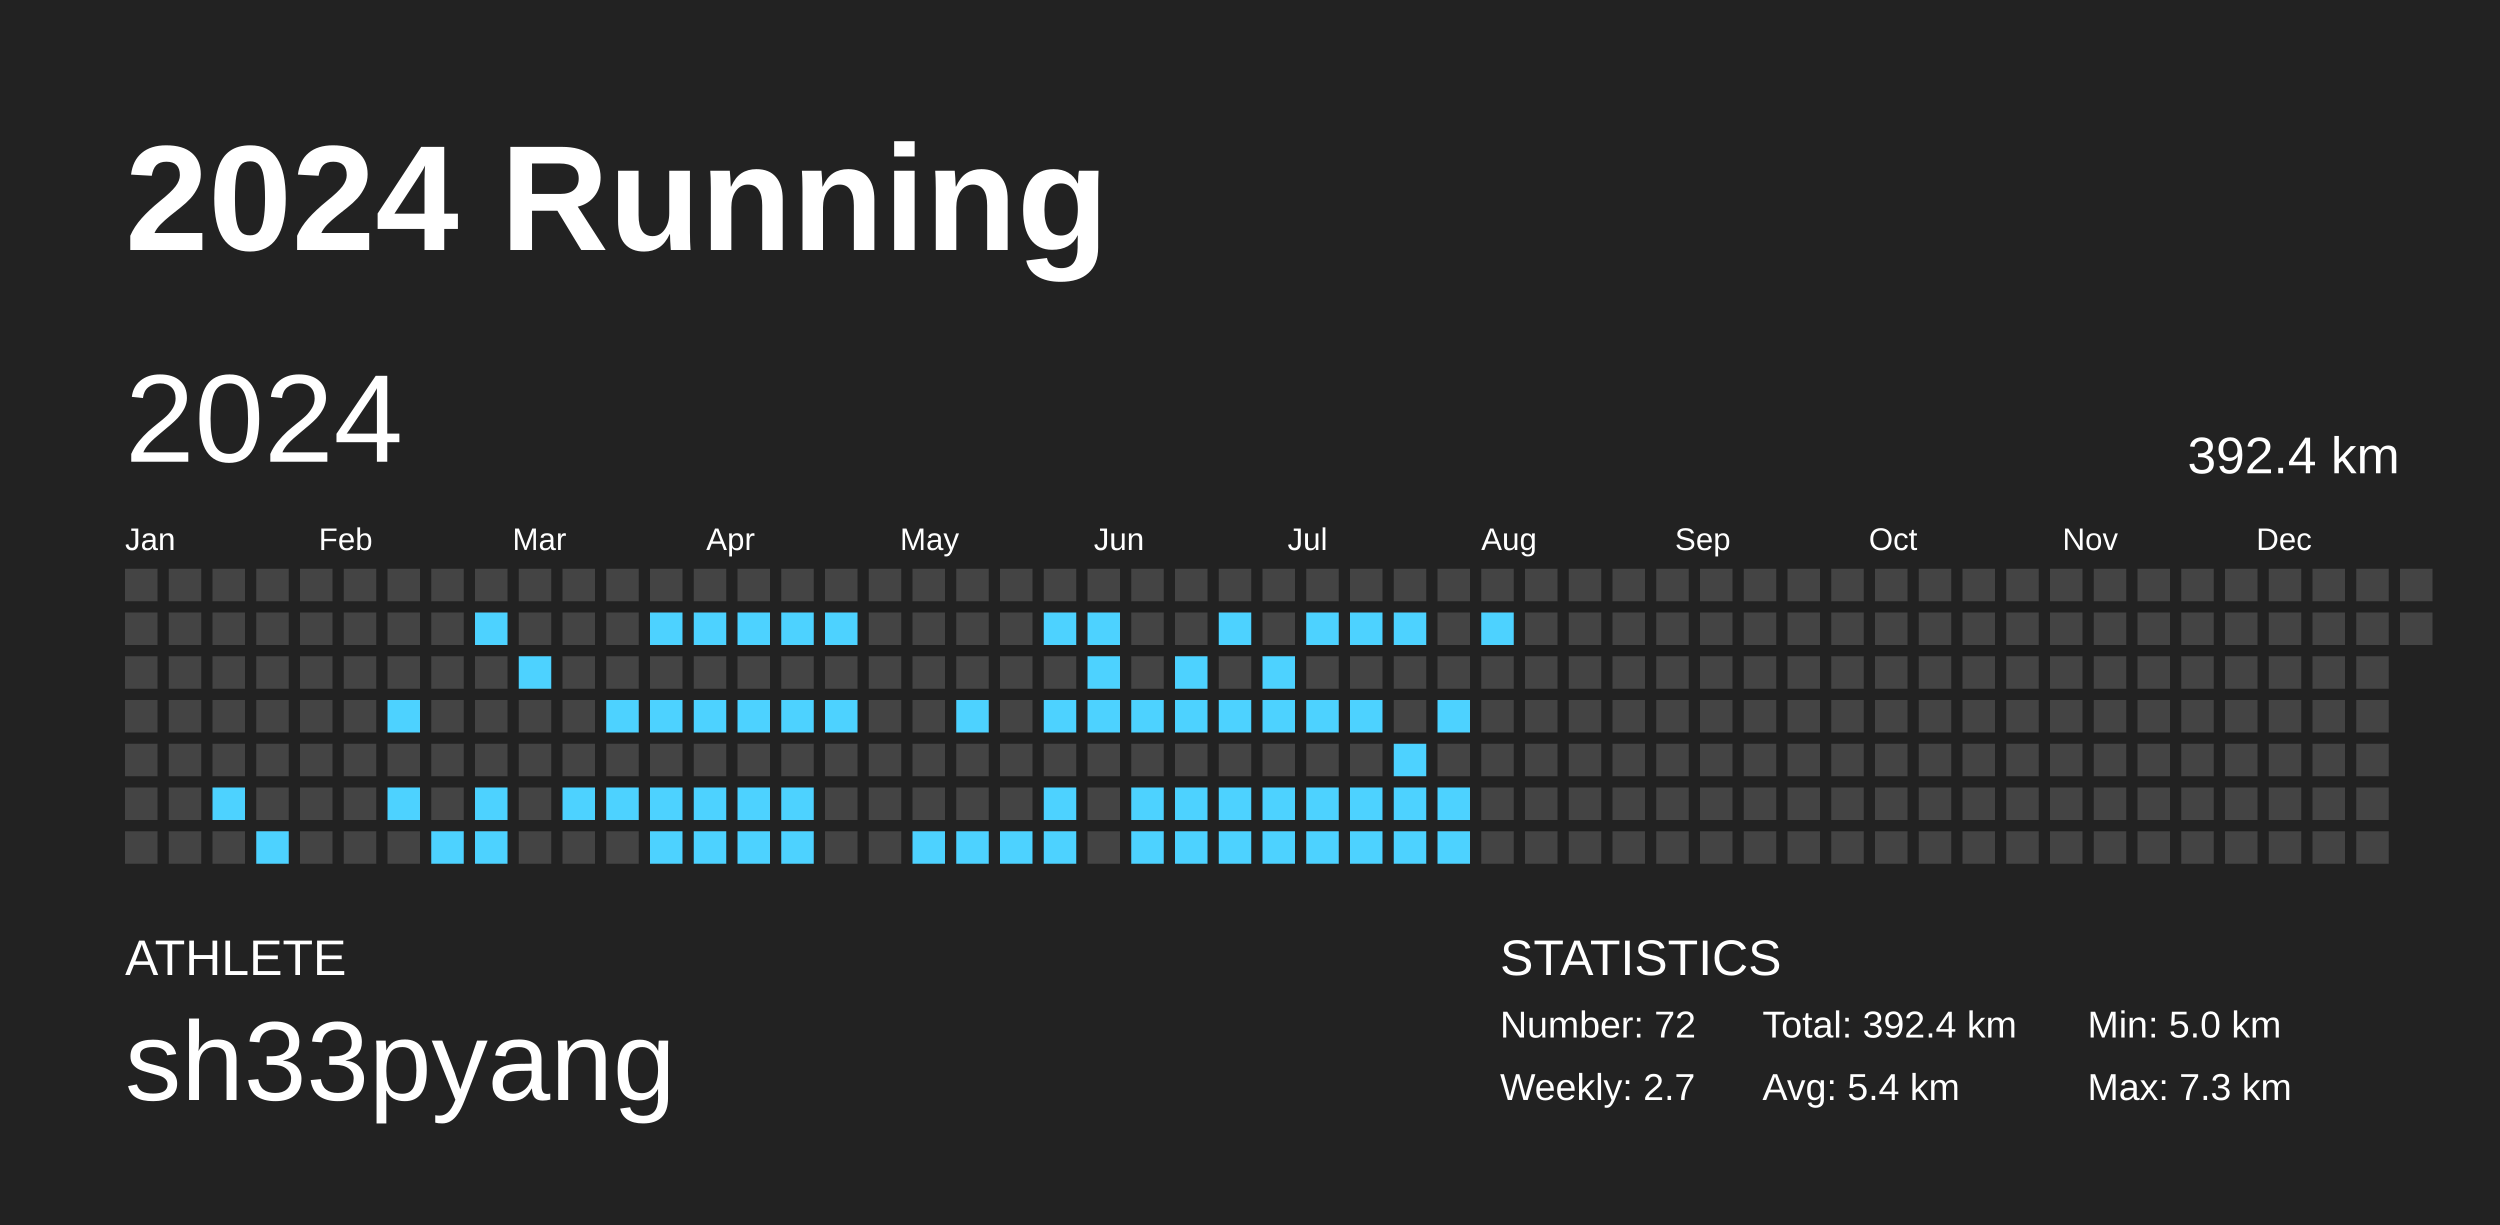
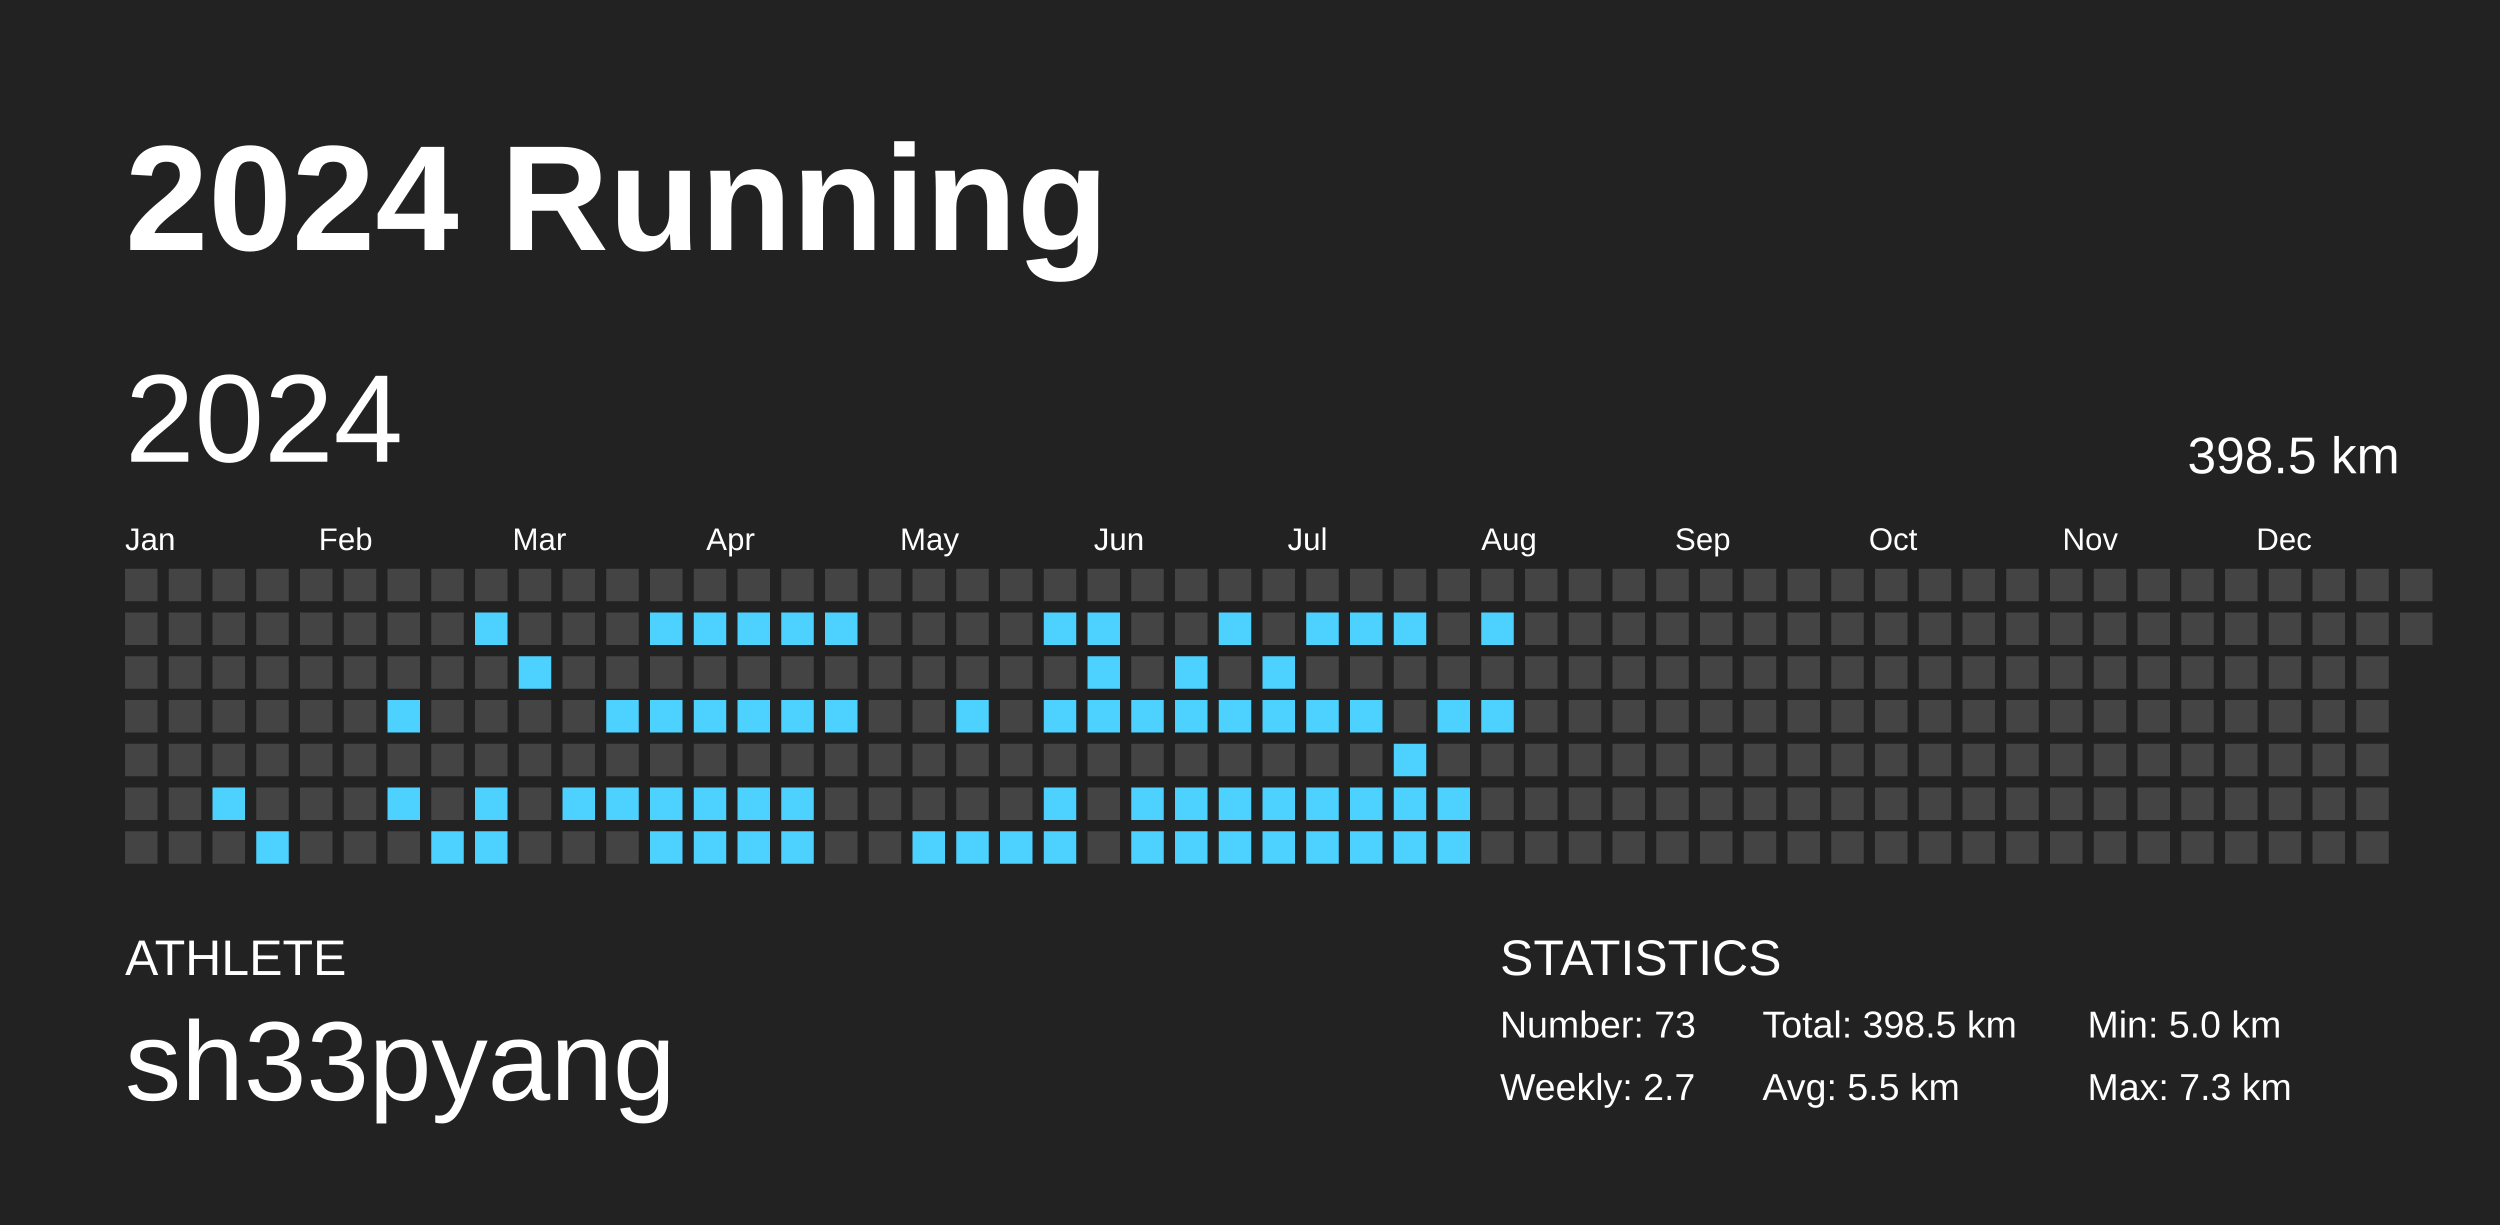
<svg xmlns="http://www.w3.org/2000/svg" baseProfile="full" height="98mm" version="1.1" viewBox="0,0,200,98" width="200mm">
  <defs />
  <rect fill="#222222" height="98" width="200" x="0" y="0" />
  <text fill="#FFFFFF" style="font-size:12px; font-family:Arial; font-weight:bold;" x="10" y="20">2024 Running</text>
  <text fill="#FFFFFF" style="font-size:4px; font-family:Arial" x="10" y="78">ATHLETE</text>
  <text fill="#FFFFFF" style="font-size:9px; font-family:Arial" x="10" y="88">sh33pyang</text>
  <text fill="#FFFFFF" style="font-size:4px; font-family:Arial" x="120" y="78">STATISTICS</text>
-   <text fill="#FFFFFF" style="font-size:3px; font-family:Arial" x="120" y="83">Number: 72</text>
+   <text fill="#FFFFFF" style="font-size:3px; font-family:Arial" x="120" y="83">Number: 73</text>
  <text fill="#FFFFFF" style="font-size:3px; font-family:Arial" x="120" y="88">Weekly: 2.7</text>
-   <text fill="#FFFFFF" style="font-size:3px; font-family:Arial" x="141" y="83">Total: 392.4 km</text>
-   <text fill="#FFFFFF" style="font-size:3px; font-family:Arial" x="141" y="88">Avg: 5.4 km</text>
+   <text fill="#FFFFFF" style="font-size:3px; font-family:Arial" x="141" y="83">Total: 398.5 km</text>
+   <text fill="#FFFFFF" style="font-size:3px; font-family:Arial" x="141" y="88">Avg: 5.5 km</text>
  <text fill="#FFFFFF" style="font-size:3px; font-family:Arial" x="167" y="83">Min: 5.0 km</text>
  <text fill="#FFFFFF" style="font-size:3px; font-family:Arial" x="167" y="88">Max: 7.3 km</text>
  <text dominant-baseline="hanging" fill="#FFFFFF" style="font-size:10.0px; font-family:Arial;" x="10" y="30">2024</text>
-   <text dominant-baseline="hanging" fill="#FFFFFF" style="font-size:4.125px; font-family:Arial;" x="175" y="35">392.4 km</text>
+   <text dominant-baseline="hanging" fill="#FFFFFF" style="font-size:4.125px; font-family:Arial;" x="175" y="35">398.5 km</text>
  <text fill="#FFFFFF" style="font-size:2.5px; font-family:Arial" x="10.0" y="44">Jan</text>
  <text fill="#FFFFFF" style="font-size:2.5px; font-family:Arial" x="25.5" y="44">Feb</text>
  <text fill="#FFFFFF" style="font-size:2.5px; font-family:Arial" x="41.0" y="44">Mar</text>
  <text fill="#FFFFFF" style="font-size:2.5px; font-family:Arial" x="56.5" y="44">Apr</text>
  <text fill="#FFFFFF" style="font-size:2.5px; font-family:Arial" x="72.0" y="44">May</text>
  <text fill="#FFFFFF" style="font-size:2.5px; font-family:Arial" x="87.5" y="44">Jun</text>
  <text fill="#FFFFFF" style="font-size:2.5px; font-family:Arial" x="103.0" y="44">Jul</text>
  <text fill="#FFFFFF" style="font-size:2.5px; font-family:Arial" x="118.5" y="44">Aug</text>
  <text fill="#FFFFFF" style="font-size:2.5px; font-family:Arial" x="134.0" y="44">Sep</text>
  <text fill="#FFFFFF" style="font-size:2.5px; font-family:Arial" x="149.5" y="44">Oct</text>
  <text fill="#FFFFFF" style="font-size:2.5px; font-family:Arial" x="165.0" y="44">Nov</text>
  <text fill="#FFFFFF" style="font-size:2.5px; font-family:Arial" x="180.5" y="44">Dec</text>
  <rect fill="#444444" height="2.6" width="2.6" x="10.0" y="45.5" />
  <rect fill="#444444" height="2.6" width="2.6" x="10.0" y="49.0" />
  <rect fill="#444444" height="2.6" width="2.6" x="10.0" y="52.5" />
  <rect fill="#444444" height="2.6" width="2.6" x="10.0" y="56.0" />
  <rect fill="#444444" height="2.6" width="2.6" x="10.0" y="59.5" />
  <rect fill="#444444" height="2.6" width="2.6" x="10.0" y="63.0" />
  <rect fill="#444444" height="2.6" width="2.6" x="10.0" y="66.5" />
  <rect fill="#444444" height="2.6" width="2.6" x="13.5" y="45.5" />
  <rect fill="#444444" height="2.6" width="2.6" x="13.5" y="49.0" />
  <rect fill="#444444" height="2.6" width="2.6" x="13.5" y="52.5" />
  <rect fill="#444444" height="2.6" width="2.6" x="13.5" y="56.0" />
  <rect fill="#444444" height="2.6" width="2.6" x="13.5" y="59.5" />
  <rect fill="#444444" height="2.6" width="2.6" x="13.5" y="63.0" />
  <rect fill="#444444" height="2.6" width="2.6" x="13.5" y="66.5" />
  <rect fill="#444444" height="2.6" width="2.6" x="17.0" y="45.5" />
  <rect fill="#444444" height="2.6" width="2.6" x="17.0" y="49.0" />
  <rect fill="#444444" height="2.6" width="2.6" x="17.0" y="52.5" />
  <rect fill="#444444" height="2.6" width="2.6" x="17.0" y="56.0" />
  <rect fill="#444444" height="2.6" width="2.6" x="17.0" y="59.5" />
  <rect fill="#4dd2ff" height="2.6" width="2.6" x="17.0" y="63.0" />
  <rect fill="#444444" height="2.6" width="2.6" x="17.0" y="66.5" />
  <rect fill="#444444" height="2.6" width="2.6" x="20.5" y="45.5" />
  <rect fill="#444444" height="2.6" width="2.6" x="20.5" y="49.0" />
  <rect fill="#444444" height="2.6" width="2.6" x="20.5" y="52.5" />
  <rect fill="#444444" height="2.6" width="2.6" x="20.5" y="56.0" />
  <rect fill="#444444" height="2.6" width="2.6" x="20.5" y="59.5" />
  <rect fill="#444444" height="2.6" width="2.6" x="20.5" y="63.0" />
  <rect fill="#4dd2ff" height="2.6" width="2.6" x="20.5" y="66.5" />
  <rect fill="#444444" height="2.6" width="2.6" x="24.0" y="45.5" />
  <rect fill="#444444" height="2.6" width="2.6" x="24.0" y="49.0" />
  <rect fill="#444444" height="2.6" width="2.6" x="24.0" y="52.5" />
  <rect fill="#444444" height="2.6" width="2.6" x="24.0" y="56.0" />
  <rect fill="#444444" height="2.6" width="2.6" x="24.0" y="59.5" />
  <rect fill="#444444" height="2.6" width="2.6" x="24.0" y="63.0" />
  <rect fill="#444444" height="2.6" width="2.6" x="24.0" y="66.5" />
  <rect fill="#444444" height="2.6" width="2.6" x="27.5" y="45.5" />
  <rect fill="#444444" height="2.6" width="2.6" x="27.5" y="49.0" />
  <rect fill="#444444" height="2.6" width="2.6" x="27.5" y="52.5" />
  <rect fill="#444444" height="2.6" width="2.6" x="27.5" y="56.0" />
  <rect fill="#444444" height="2.6" width="2.6" x="27.5" y="59.5" />
  <rect fill="#444444" height="2.6" width="2.6" x="27.5" y="63.0" />
  <rect fill="#444444" height="2.6" width="2.6" x="27.5" y="66.5" />
  <rect fill="#444444" height="2.6" width="2.6" x="31.0" y="45.5" />
  <rect fill="#444444" height="2.6" width="2.6" x="31.0" y="49.0" />
  <rect fill="#444444" height="2.6" width="2.6" x="31.0" y="52.5" />
  <rect fill="#4dd2ff" height="2.6" width="2.6" x="31.0" y="56.0" />
  <rect fill="#444444" height="2.6" width="2.6" x="31.0" y="59.5" />
  <rect fill="#4dd2ff" height="2.6" width="2.6" x="31.0" y="63.0" />
  <rect fill="#444444" height="2.6" width="2.6" x="31.0" y="66.5" />
  <rect fill="#444444" height="2.6" width="2.6" x="34.5" y="45.5" />
  <rect fill="#444444" height="2.6" width="2.6" x="34.5" y="49.0" />
  <rect fill="#444444" height="2.6" width="2.6" x="34.5" y="52.5" />
  <rect fill="#444444" height="2.6" width="2.6" x="34.5" y="56.0" />
  <rect fill="#444444" height="2.6" width="2.6" x="34.5" y="59.5" />
  <rect fill="#444444" height="2.6" width="2.6" x="34.5" y="63.0" />
  <rect fill="#4dd2ff" height="2.6" width="2.6" x="34.5" y="66.5" />
  <rect fill="#444444" height="2.6" width="2.6" x="38.0" y="45.5" />
  <rect fill="#4dd2ff" height="2.6" width="2.6" x="38.0" y="49.0" />
  <rect fill="#444444" height="2.6" width="2.6" x="38.0" y="52.5" />
  <rect fill="#444444" height="2.6" width="2.6" x="38.0" y="56.0" />
  <rect fill="#444444" height="2.6" width="2.6" x="38.0" y="59.5" />
  <rect fill="#4dd2ff" height="2.6" width="2.6" x="38.0" y="63.0" />
  <rect fill="#4dd2ff" height="2.6" width="2.6" x="38.0" y="66.5" />
  <rect fill="#444444" height="2.6" width="2.6" x="41.5" y="45.5" />
  <rect fill="#444444" height="2.6" width="2.6" x="41.5" y="49.0" />
  <rect fill="#4dd2ff" height="2.6" width="2.6" x="41.5" y="52.5" />
  <rect fill="#444444" height="2.6" width="2.6" x="41.5" y="56.0" />
  <rect fill="#444444" height="2.6" width="2.6" x="41.5" y="59.5" />
  <rect fill="#444444" height="2.6" width="2.6" x="41.5" y="63.0" />
  <rect fill="#444444" height="2.6" width="2.6" x="41.5" y="66.5" />
  <rect fill="#444444" height="2.6" width="2.6" x="45.0" y="45.5" />
  <rect fill="#444444" height="2.6" width="2.6" x="45.0" y="49.0" />
  <rect fill="#444444" height="2.6" width="2.6" x="45.0" y="52.5" />
  <rect fill="#444444" height="2.6" width="2.6" x="45.0" y="56.0" />
  <rect fill="#444444" height="2.6" width="2.6" x="45.0" y="59.5" />
  <rect fill="#4dd2ff" height="2.6" width="2.6" x="45.0" y="63.0" />
  <rect fill="#444444" height="2.6" width="2.6" x="45.0" y="66.5" />
  <rect fill="#444444" height="2.6" width="2.6" x="48.5" y="45.5" />
  <rect fill="#444444" height="2.6" width="2.6" x="48.5" y="49.0" />
  <rect fill="#444444" height="2.6" width="2.6" x="48.5" y="52.5" />
  <rect fill="#4dd2ff" height="2.6" width="2.6" x="48.5" y="56.0" />
  <rect fill="#444444" height="2.6" width="2.6" x="48.5" y="59.5" />
  <rect fill="#4dd2ff" height="2.6" width="2.6" x="48.5" y="63.0" />
  <rect fill="#444444" height="2.6" width="2.6" x="48.5" y="66.5" />
  <rect fill="#444444" height="2.6" width="2.6" x="52.0" y="45.5" />
  <rect fill="#4dd2ff" height="2.6" width="2.6" x="52.0" y="49.0" />
  <rect fill="#444444" height="2.6" width="2.6" x="52.0" y="52.5" />
  <rect fill="#4dd2ff" height="2.6" width="2.6" x="52.0" y="56.0" />
  <rect fill="#444444" height="2.6" width="2.6" x="52.0" y="59.5" />
  <rect fill="#4dd2ff" height="2.6" width="2.6" x="52.0" y="63.0" />
  <rect fill="#4dd2ff" height="2.6" width="2.6" x="52.0" y="66.5" />
  <rect fill="#444444" height="2.6" width="2.6" x="55.5" y="45.5" />
  <rect fill="#4dd2ff" height="2.6" width="2.6" x="55.5" y="49.0" />
  <rect fill="#444444" height="2.6" width="2.6" x="55.5" y="52.5" />
  <rect fill="#4dd2ff" height="2.6" width="2.6" x="55.5" y="56.0" />
  <rect fill="#444444" height="2.6" width="2.6" x="55.5" y="59.5" />
  <rect fill="#4dd2ff" height="2.6" width="2.6" x="55.5" y="63.0" />
  <rect fill="#4dd2ff" height="2.6" width="2.6" x="55.5" y="66.5" />
  <rect fill="#444444" height="2.6" width="2.6" x="59.0" y="45.5" />
  <rect fill="#4dd2ff" height="2.6" width="2.6" x="59.0" y="49.0" />
  <rect fill="#444444" height="2.6" width="2.6" x="59.0" y="52.5" />
  <rect fill="#4dd2ff" height="2.6" width="2.6" x="59.0" y="56.0" />
  <rect fill="#444444" height="2.6" width="2.6" x="59.0" y="59.5" />
  <rect fill="#4dd2ff" height="2.6" width="2.6" x="59.0" y="63.0" />
  <rect fill="#4dd2ff" height="2.6" width="2.6" x="59.0" y="66.5" />
  <rect fill="#444444" height="2.6" width="2.6" x="62.5" y="45.5" />
  <rect fill="#4dd2ff" height="2.6" width="2.6" x="62.5" y="49.0" />
  <rect fill="#444444" height="2.6" width="2.6" x="62.5" y="52.5" />
  <rect fill="#4dd2ff" height="2.6" width="2.6" x="62.5" y="56.0" />
  <rect fill="#444444" height="2.6" width="2.6" x="62.5" y="59.5" />
  <rect fill="#4dd2ff" height="2.6" width="2.6" x="62.5" y="63.0" />
  <rect fill="#4dd2ff" height="2.6" width="2.6" x="62.5" y="66.5" />
  <rect fill="#444444" height="2.6" width="2.6" x="66.0" y="45.5" />
  <rect fill="#4dd2ff" height="2.6" width="2.6" x="66.0" y="49.0" />
  <rect fill="#444444" height="2.6" width="2.6" x="66.0" y="52.5" />
  <rect fill="#4dd2ff" height="2.6" width="2.6" x="66.0" y="56.0" />
  <rect fill="#444444" height="2.6" width="2.6" x="66.0" y="59.5" />
  <rect fill="#444444" height="2.6" width="2.6" x="66.0" y="63.0" />
  <rect fill="#444444" height="2.6" width="2.6" x="66.0" y="66.5" />
  <rect fill="#444444" height="2.6" width="2.6" x="69.5" y="45.5" />
  <rect fill="#444444" height="2.6" width="2.6" x="69.5" y="49.0" />
  <rect fill="#444444" height="2.6" width="2.6" x="69.5" y="52.5" />
  <rect fill="#444444" height="2.6" width="2.6" x="69.5" y="56.0" />
  <rect fill="#444444" height="2.6" width="2.6" x="69.5" y="59.5" />
  <rect fill="#444444" height="2.6" width="2.6" x="69.5" y="63.0" />
  <rect fill="#444444" height="2.6" width="2.6" x="69.5" y="66.5" />
  <rect fill="#444444" height="2.6" width="2.6" x="73.0" y="45.5" />
  <rect fill="#444444" height="2.6" width="2.6" x="73.0" y="49.0" />
  <rect fill="#444444" height="2.6" width="2.6" x="73.0" y="52.5" />
  <rect fill="#444444" height="2.6" width="2.6" x="73.0" y="56.0" />
  <rect fill="#444444" height="2.6" width="2.6" x="73.0" y="59.5" />
  <rect fill="#444444" height="2.6" width="2.6" x="73.0" y="63.0" />
  <rect fill="#4dd2ff" height="2.6" width="2.6" x="73.0" y="66.5" />
  <rect fill="#444444" height="2.6" width="2.6" x="76.5" y="45.5" />
  <rect fill="#444444" height="2.6" width="2.6" x="76.5" y="49.0" />
  <rect fill="#444444" height="2.6" width="2.6" x="76.5" y="52.5" />
  <rect fill="#4dd2ff" height="2.6" width="2.6" x="76.5" y="56.0" />
  <rect fill="#444444" height="2.6" width="2.6" x="76.5" y="59.5" />
  <rect fill="#444444" height="2.6" width="2.6" x="76.5" y="63.0" />
  <rect fill="#4dd2ff" height="2.6" width="2.6" x="76.5" y="66.5" />
  <rect fill="#444444" height="2.6" width="2.6" x="80.0" y="45.5" />
  <rect fill="#444444" height="2.6" width="2.6" x="80.0" y="49.0" />
  <rect fill="#444444" height="2.6" width="2.6" x="80.0" y="52.5" />
  <rect fill="#444444" height="2.6" width="2.6" x="80.0" y="56.0" />
  <rect fill="#444444" height="2.6" width="2.6" x="80.0" y="59.5" />
  <rect fill="#444444" height="2.6" width="2.6" x="80.0" y="63.0" />
  <rect fill="#4dd2ff" height="2.6" width="2.6" x="80.0" y="66.5" />
  <rect fill="#444444" height="2.6" width="2.6" x="83.5" y="45.5" />
  <rect fill="#4dd2ff" height="2.6" width="2.6" x="83.5" y="49.0" />
  <rect fill="#444444" height="2.6" width="2.6" x="83.5" y="52.5" />
  <rect fill="#4dd2ff" height="2.6" width="2.6" x="83.5" y="56.0" />
  <rect fill="#444444" height="2.6" width="2.6" x="83.5" y="59.5" />
  <rect fill="#4dd2ff" height="2.6" width="2.6" x="83.5" y="63.0" />
  <rect fill="#4dd2ff" height="2.6" width="2.6" x="83.5" y="66.5" />
  <rect fill="#444444" height="2.6" width="2.6" x="87.0" y="45.5" />
  <rect fill="#4dd2ff" height="2.6" width="2.6" x="87.0" y="49.0" />
  <rect fill="#4dd2ff" height="2.6" width="2.6" x="87.0" y="52.5" />
  <rect fill="#4dd2ff" height="2.6" width="2.6" x="87.0" y="56.0" />
  <rect fill="#444444" height="2.6" width="2.6" x="87.0" y="59.5" />
  <rect fill="#444444" height="2.6" width="2.6" x="87.0" y="63.0" />
  <rect fill="#444444" height="2.6" width="2.6" x="87.0" y="66.5" />
  <rect fill="#444444" height="2.6" width="2.6" x="90.5" y="45.5" />
  <rect fill="#444444" height="2.6" width="2.6" x="90.5" y="49.0" />
  <rect fill="#444444" height="2.6" width="2.6" x="90.5" y="52.5" />
  <rect fill="#4dd2ff" height="2.6" width="2.6" x="90.5" y="56.0" />
  <rect fill="#444444" height="2.6" width="2.6" x="90.5" y="59.5" />
  <rect fill="#4dd2ff" height="2.6" width="2.6" x="90.5" y="63.0" />
  <rect fill="#4dd2ff" height="2.6" width="2.6" x="90.5" y="66.5" />
  <rect fill="#444444" height="2.6" width="2.6" x="94.0" y="45.5" />
  <rect fill="#444444" height="2.6" width="2.6" x="94.0" y="49.0" />
  <rect fill="#4dd2ff" height="2.6" width="2.6" x="94.0" y="52.5" />
  <rect fill="#4dd2ff" height="2.6" width="2.6" x="94.0" y="56.0" />
  <rect fill="#444444" height="2.6" width="2.6" x="94.0" y="59.5" />
  <rect fill="#4dd2ff" height="2.6" width="2.6" x="94.0" y="63.0" />
  <rect fill="#4dd2ff" height="2.6" width="2.6" x="94.0" y="66.5" />
  <rect fill="#444444" height="2.6" width="2.6" x="97.5" y="45.5" />
  <rect fill="#4dd2ff" height="2.6" width="2.6" x="97.5" y="49.0" />
  <rect fill="#444444" height="2.6" width="2.6" x="97.5" y="52.5" />
  <rect fill="#4dd2ff" height="2.6" width="2.6" x="97.5" y="56.0" />
  <rect fill="#444444" height="2.6" width="2.6" x="97.5" y="59.5" />
  <rect fill="#4dd2ff" height="2.6" width="2.6" x="97.5" y="63.0" />
  <rect fill="#4dd2ff" height="2.6" width="2.6" x="97.5" y="66.5" />
  <rect fill="#444444" height="2.6" width="2.6" x="101.0" y="45.5" />
  <rect fill="#444444" height="2.6" width="2.6" x="101.0" y="49.0" />
  <rect fill="#4dd2ff" height="2.6" width="2.6" x="101.0" y="52.5" />
  <rect fill="#4dd2ff" height="2.6" width="2.6" x="101.0" y="56.0" />
  <rect fill="#444444" height="2.6" width="2.6" x="101.0" y="59.5" />
  <rect fill="#4dd2ff" height="2.6" width="2.6" x="101.0" y="63.0" />
  <rect fill="#4dd2ff" height="2.6" width="2.6" x="101.0" y="66.5" />
  <rect fill="#444444" height="2.6" width="2.6" x="104.5" y="45.5" />
  <rect fill="#4dd2ff" height="2.6" width="2.6" x="104.5" y="49.0" />
  <rect fill="#444444" height="2.6" width="2.6" x="104.5" y="52.5" />
  <rect fill="#4dd2ff" height="2.6" width="2.6" x="104.5" y="56.0" />
  <rect fill="#444444" height="2.6" width="2.6" x="104.5" y="59.5" />
  <rect fill="#4dd2ff" height="2.6" width="2.6" x="104.5" y="63.0" />
  <rect fill="#4dd2ff" height="2.6" width="2.6" x="104.5" y="66.5" />
  <rect fill="#444444" height="2.6" width="2.6" x="108.0" y="45.5" />
  <rect fill="#4dd2ff" height="2.6" width="2.6" x="108.0" y="49.0" />
  <rect fill="#444444" height="2.6" width="2.6" x="108.0" y="52.5" />
  <rect fill="#4dd2ff" height="2.6" width="2.6" x="108.0" y="56.0" />
  <rect fill="#444444" height="2.6" width="2.6" x="108.0" y="59.5" />
  <rect fill="#4dd2ff" height="2.6" width="2.6" x="108.0" y="63.0" />
  <rect fill="#4dd2ff" height="2.6" width="2.6" x="108.0" y="66.5" />
  <rect fill="#444444" height="2.6" width="2.6" x="111.5" y="45.5" />
  <rect fill="#4dd2ff" height="2.6" width="2.6" x="111.5" y="49.0" />
  <rect fill="#444444" height="2.6" width="2.6" x="111.5" y="52.5" />
  <rect fill="#444444" height="2.6" width="2.6" x="111.5" y="56.0" />
  <rect fill="#4dd2ff" height="2.6" width="2.6" x="111.5" y="59.5" />
  <rect fill="#4dd2ff" height="2.6" width="2.6" x="111.5" y="63.0" />
  <rect fill="#4dd2ff" height="2.6" width="2.6" x="111.5" y="66.5" />
  <rect fill="#444444" height="2.6" width="2.6" x="115.0" y="45.5" />
  <rect fill="#444444" height="2.6" width="2.6" x="115.0" y="49.0" />
  <rect fill="#444444" height="2.6" width="2.6" x="115.0" y="52.5" />
  <rect fill="#4dd2ff" height="2.6" width="2.6" x="115.0" y="56.0" />
  <rect fill="#444444" height="2.6" width="2.6" x="115.0" y="59.5" />
  <rect fill="#4dd2ff" height="2.6" width="2.6" x="115.0" y="63.0" />
  <rect fill="#4dd2ff" height="2.6" width="2.6" x="115.0" y="66.5" />
  <rect fill="#444444" height="2.6" width="2.6" x="118.5" y="45.5" />
  <rect fill="#4dd2ff" height="2.6" width="2.6" x="118.5" y="49.0" />
  <rect fill="#444444" height="2.6" width="2.6" x="118.5" y="52.5" />
-   <rect fill="#444444" height="2.6" width="2.6" x="118.5" y="56.0" />
+   <rect fill="#4dd2ff" height="2.6" width="2.6" x="118.5" y="56.0" />
  <rect fill="#444444" height="2.6" width="2.6" x="118.5" y="59.5" />
  <rect fill="#444444" height="2.6" width="2.6" x="118.5" y="63.0" />
  <rect fill="#444444" height="2.6" width="2.6" x="118.5" y="66.5" />
  <rect fill="#444444" height="2.6" width="2.6" x="122.0" y="45.5" />
  <rect fill="#444444" height="2.6" width="2.6" x="122.0" y="49.0" />
  <rect fill="#444444" height="2.6" width="2.6" x="122.0" y="52.5" />
  <rect fill="#444444" height="2.6" width="2.6" x="122.0" y="56.0" />
  <rect fill="#444444" height="2.6" width="2.6" x="122.0" y="59.5" />
  <rect fill="#444444" height="2.6" width="2.6" x="122.0" y="63.0" />
  <rect fill="#444444" height="2.6" width="2.6" x="122.0" y="66.5" />
  <rect fill="#444444" height="2.6" width="2.6" x="125.5" y="45.5" />
  <rect fill="#444444" height="2.6" width="2.6" x="125.5" y="49.0" />
  <rect fill="#444444" height="2.6" width="2.6" x="125.5" y="52.5" />
  <rect fill="#444444" height="2.6" width="2.6" x="125.5" y="56.0" />
  <rect fill="#444444" height="2.6" width="2.6" x="125.5" y="59.5" />
  <rect fill="#444444" height="2.6" width="2.6" x="125.5" y="63.0" />
  <rect fill="#444444" height="2.6" width="2.6" x="125.5" y="66.5" />
  <rect fill="#444444" height="2.6" width="2.6" x="129.0" y="45.5" />
  <rect fill="#444444" height="2.6" width="2.6" x="129.0" y="49.0" />
  <rect fill="#444444" height="2.6" width="2.6" x="129.0" y="52.5" />
  <rect fill="#444444" height="2.6" width="2.6" x="129.0" y="56.0" />
  <rect fill="#444444" height="2.6" width="2.6" x="129.0" y="59.5" />
  <rect fill="#444444" height="2.6" width="2.6" x="129.0" y="63.0" />
  <rect fill="#444444" height="2.6" width="2.6" x="129.0" y="66.5" />
  <rect fill="#444444" height="2.6" width="2.6" x="132.5" y="45.5" />
  <rect fill="#444444" height="2.6" width="2.6" x="132.5" y="49.0" />
  <rect fill="#444444" height="2.6" width="2.6" x="132.5" y="52.5" />
  <rect fill="#444444" height="2.6" width="2.6" x="132.5" y="56.0" />
  <rect fill="#444444" height="2.6" width="2.6" x="132.5" y="59.5" />
  <rect fill="#444444" height="2.6" width="2.6" x="132.5" y="63.0" />
  <rect fill="#444444" height="2.6" width="2.6" x="132.5" y="66.5" />
  <rect fill="#444444" height="2.6" width="2.6" x="136.0" y="45.5" />
  <rect fill="#444444" height="2.6" width="2.6" x="136.0" y="49.0" />
  <rect fill="#444444" height="2.6" width="2.6" x="136.0" y="52.5" />
  <rect fill="#444444" height="2.6" width="2.6" x="136.0" y="56.0" />
  <rect fill="#444444" height="2.6" width="2.6" x="136.0" y="59.5" />
  <rect fill="#444444" height="2.6" width="2.6" x="136.0" y="63.0" />
  <rect fill="#444444" height="2.6" width="2.6" x="136.0" y="66.5" />
  <rect fill="#444444" height="2.6" width="2.6" x="139.5" y="45.5" />
  <rect fill="#444444" height="2.6" width="2.6" x="139.5" y="49.0" />
  <rect fill="#444444" height="2.6" width="2.6" x="139.5" y="52.5" />
  <rect fill="#444444" height="2.6" width="2.6" x="139.5" y="56.0" />
  <rect fill="#444444" height="2.6" width="2.6" x="139.5" y="59.5" />
  <rect fill="#444444" height="2.6" width="2.6" x="139.5" y="63.0" />
  <rect fill="#444444" height="2.6" width="2.6" x="139.5" y="66.5" />
  <rect fill="#444444" height="2.6" width="2.6" x="143.0" y="45.5" />
  <rect fill="#444444" height="2.6" width="2.6" x="143.0" y="49.0" />
  <rect fill="#444444" height="2.6" width="2.6" x="143.0" y="52.5" />
  <rect fill="#444444" height="2.6" width="2.6" x="143.0" y="56.0" />
  <rect fill="#444444" height="2.6" width="2.6" x="143.0" y="59.5" />
  <rect fill="#444444" height="2.6" width="2.6" x="143.0" y="63.0" />
  <rect fill="#444444" height="2.6" width="2.6" x="143.0" y="66.5" />
  <rect fill="#444444" height="2.6" width="2.6" x="146.5" y="45.5" />
  <rect fill="#444444" height="2.6" width="2.6" x="146.5" y="49.0" />
  <rect fill="#444444" height="2.6" width="2.6" x="146.5" y="52.5" />
  <rect fill="#444444" height="2.6" width="2.6" x="146.5" y="56.0" />
  <rect fill="#444444" height="2.6" width="2.6" x="146.5" y="59.5" />
  <rect fill="#444444" height="2.6" width="2.6" x="146.5" y="63.0" />
  <rect fill="#444444" height="2.6" width="2.6" x="146.5" y="66.5" />
  <rect fill="#444444" height="2.6" width="2.6" x="150.0" y="45.5" />
  <rect fill="#444444" height="2.6" width="2.6" x="150.0" y="49.0" />
  <rect fill="#444444" height="2.6" width="2.6" x="150.0" y="52.5" />
  <rect fill="#444444" height="2.6" width="2.6" x="150.0" y="56.0" />
  <rect fill="#444444" height="2.6" width="2.6" x="150.0" y="59.5" />
  <rect fill="#444444" height="2.6" width="2.6" x="150.0" y="63.0" />
  <rect fill="#444444" height="2.6" width="2.6" x="150.0" y="66.5" />
  <rect fill="#444444" height="2.6" width="2.6" x="153.5" y="45.5" />
  <rect fill="#444444" height="2.6" width="2.6" x="153.5" y="49.0" />
  <rect fill="#444444" height="2.6" width="2.6" x="153.5" y="52.5" />
  <rect fill="#444444" height="2.6" width="2.6" x="153.5" y="56.0" />
  <rect fill="#444444" height="2.6" width="2.6" x="153.5" y="59.5" />
  <rect fill="#444444" height="2.6" width="2.6" x="153.5" y="63.0" />
  <rect fill="#444444" height="2.6" width="2.6" x="153.5" y="66.5" />
  <rect fill="#444444" height="2.6" width="2.6" x="157.0" y="45.5" />
  <rect fill="#444444" height="2.6" width="2.6" x="157.0" y="49.0" />
  <rect fill="#444444" height="2.6" width="2.6" x="157.0" y="52.5" />
  <rect fill="#444444" height="2.6" width="2.6" x="157.0" y="56.0" />
  <rect fill="#444444" height="2.6" width="2.6" x="157.0" y="59.5" />
  <rect fill="#444444" height="2.6" width="2.6" x="157.0" y="63.0" />
  <rect fill="#444444" height="2.6" width="2.6" x="157.0" y="66.5" />
  <rect fill="#444444" height="2.6" width="2.6" x="160.5" y="45.5" />
  <rect fill="#444444" height="2.6" width="2.6" x="160.5" y="49.0" />
  <rect fill="#444444" height="2.6" width="2.6" x="160.5" y="52.5" />
  <rect fill="#444444" height="2.6" width="2.6" x="160.5" y="56.0" />
  <rect fill="#444444" height="2.6" width="2.6" x="160.5" y="59.5" />
  <rect fill="#444444" height="2.6" width="2.6" x="160.5" y="63.0" />
  <rect fill="#444444" height="2.6" width="2.6" x="160.5" y="66.5" />
  <rect fill="#444444" height="2.6" width="2.6" x="164.0" y="45.5" />
  <rect fill="#444444" height="2.6" width="2.6" x="164.0" y="49.0" />
  <rect fill="#444444" height="2.6" width="2.6" x="164.0" y="52.5" />
  <rect fill="#444444" height="2.6" width="2.6" x="164.0" y="56.0" />
  <rect fill="#444444" height="2.6" width="2.6" x="164.0" y="59.5" />
  <rect fill="#444444" height="2.6" width="2.6" x="164.0" y="63.0" />
  <rect fill="#444444" height="2.6" width="2.6" x="164.0" y="66.5" />
  <rect fill="#444444" height="2.6" width="2.6" x="167.5" y="45.5" />
  <rect fill="#444444" height="2.6" width="2.6" x="167.5" y="49.0" />
  <rect fill="#444444" height="2.6" width="2.6" x="167.5" y="52.5" />
  <rect fill="#444444" height="2.6" width="2.6" x="167.5" y="56.0" />
  <rect fill="#444444" height="2.6" width="2.6" x="167.5" y="59.5" />
  <rect fill="#444444" height="2.6" width="2.6" x="167.5" y="63.0" />
  <rect fill="#444444" height="2.6" width="2.6" x="167.5" y="66.5" />
  <rect fill="#444444" height="2.6" width="2.6" x="171.0" y="45.5" />
  <rect fill="#444444" height="2.6" width="2.6" x="171.0" y="49.0" />
  <rect fill="#444444" height="2.6" width="2.6" x="171.0" y="52.5" />
  <rect fill="#444444" height="2.6" width="2.6" x="171.0" y="56.0" />
  <rect fill="#444444" height="2.6" width="2.6" x="171.0" y="59.5" />
  <rect fill="#444444" height="2.6" width="2.6" x="171.0" y="63.0" />
  <rect fill="#444444" height="2.6" width="2.6" x="171.0" y="66.5" />
  <rect fill="#444444" height="2.6" width="2.6" x="174.5" y="45.5" />
  <rect fill="#444444" height="2.6" width="2.6" x="174.5" y="49.0" />
  <rect fill="#444444" height="2.6" width="2.6" x="174.5" y="52.5" />
  <rect fill="#444444" height="2.6" width="2.6" x="174.5" y="56.0" />
  <rect fill="#444444" height="2.6" width="2.6" x="174.5" y="59.5" />
  <rect fill="#444444" height="2.6" width="2.6" x="174.5" y="63.0" />
  <rect fill="#444444" height="2.6" width="2.6" x="174.5" y="66.5" />
  <rect fill="#444444" height="2.6" width="2.6" x="178.0" y="45.5" />
  <rect fill="#444444" height="2.6" width="2.6" x="178.0" y="49.0" />
  <rect fill="#444444" height="2.6" width="2.6" x="178.0" y="52.5" />
  <rect fill="#444444" height="2.6" width="2.6" x="178.0" y="56.0" />
  <rect fill="#444444" height="2.6" width="2.6" x="178.0" y="59.5" />
  <rect fill="#444444" height="2.6" width="2.6" x="178.0" y="63.0" />
  <rect fill="#444444" height="2.6" width="2.6" x="178.0" y="66.5" />
  <rect fill="#444444" height="2.6" width="2.6" x="181.5" y="45.5" />
  <rect fill="#444444" height="2.6" width="2.6" x="181.5" y="49.0" />
  <rect fill="#444444" height="2.6" width="2.6" x="181.5" y="52.5" />
  <rect fill="#444444" height="2.6" width="2.6" x="181.5" y="56.0" />
  <rect fill="#444444" height="2.6" width="2.6" x="181.5" y="59.5" />
  <rect fill="#444444" height="2.6" width="2.6" x="181.5" y="63.0" />
  <rect fill="#444444" height="2.6" width="2.6" x="181.5" y="66.5" />
  <rect fill="#444444" height="2.6" width="2.6" x="185.0" y="45.5" />
  <rect fill="#444444" height="2.6" width="2.6" x="185.0" y="49.0" />
  <rect fill="#444444" height="2.6" width="2.6" x="185.0" y="52.5" />
  <rect fill="#444444" height="2.6" width="2.6" x="185.0" y="56.0" />
  <rect fill="#444444" height="2.6" width="2.6" x="185.0" y="59.5" />
  <rect fill="#444444" height="2.6" width="2.6" x="185.0" y="63.0" />
  <rect fill="#444444" height="2.6" width="2.6" x="185.0" y="66.5" />
  <rect fill="#444444" height="2.6" width="2.6" x="188.5" y="45.5" />
  <rect fill="#444444" height="2.6" width="2.6" x="188.5" y="49.0" />
  <rect fill="#444444" height="2.6" width="2.6" x="188.5" y="52.5" />
  <rect fill="#444444" height="2.6" width="2.6" x="188.5" y="56.0" />
  <rect fill="#444444" height="2.6" width="2.6" x="188.5" y="59.5" />
  <rect fill="#444444" height="2.6" width="2.6" x="188.5" y="63.0" />
  <rect fill="#444444" height="2.6" width="2.6" x="188.5" y="66.5" />
  <rect fill="#444444" height="2.6" width="2.6" x="192.0" y="45.5" />
  <rect fill="#444444" height="2.6" width="2.6" x="192.0" y="49.0" />
</svg>
